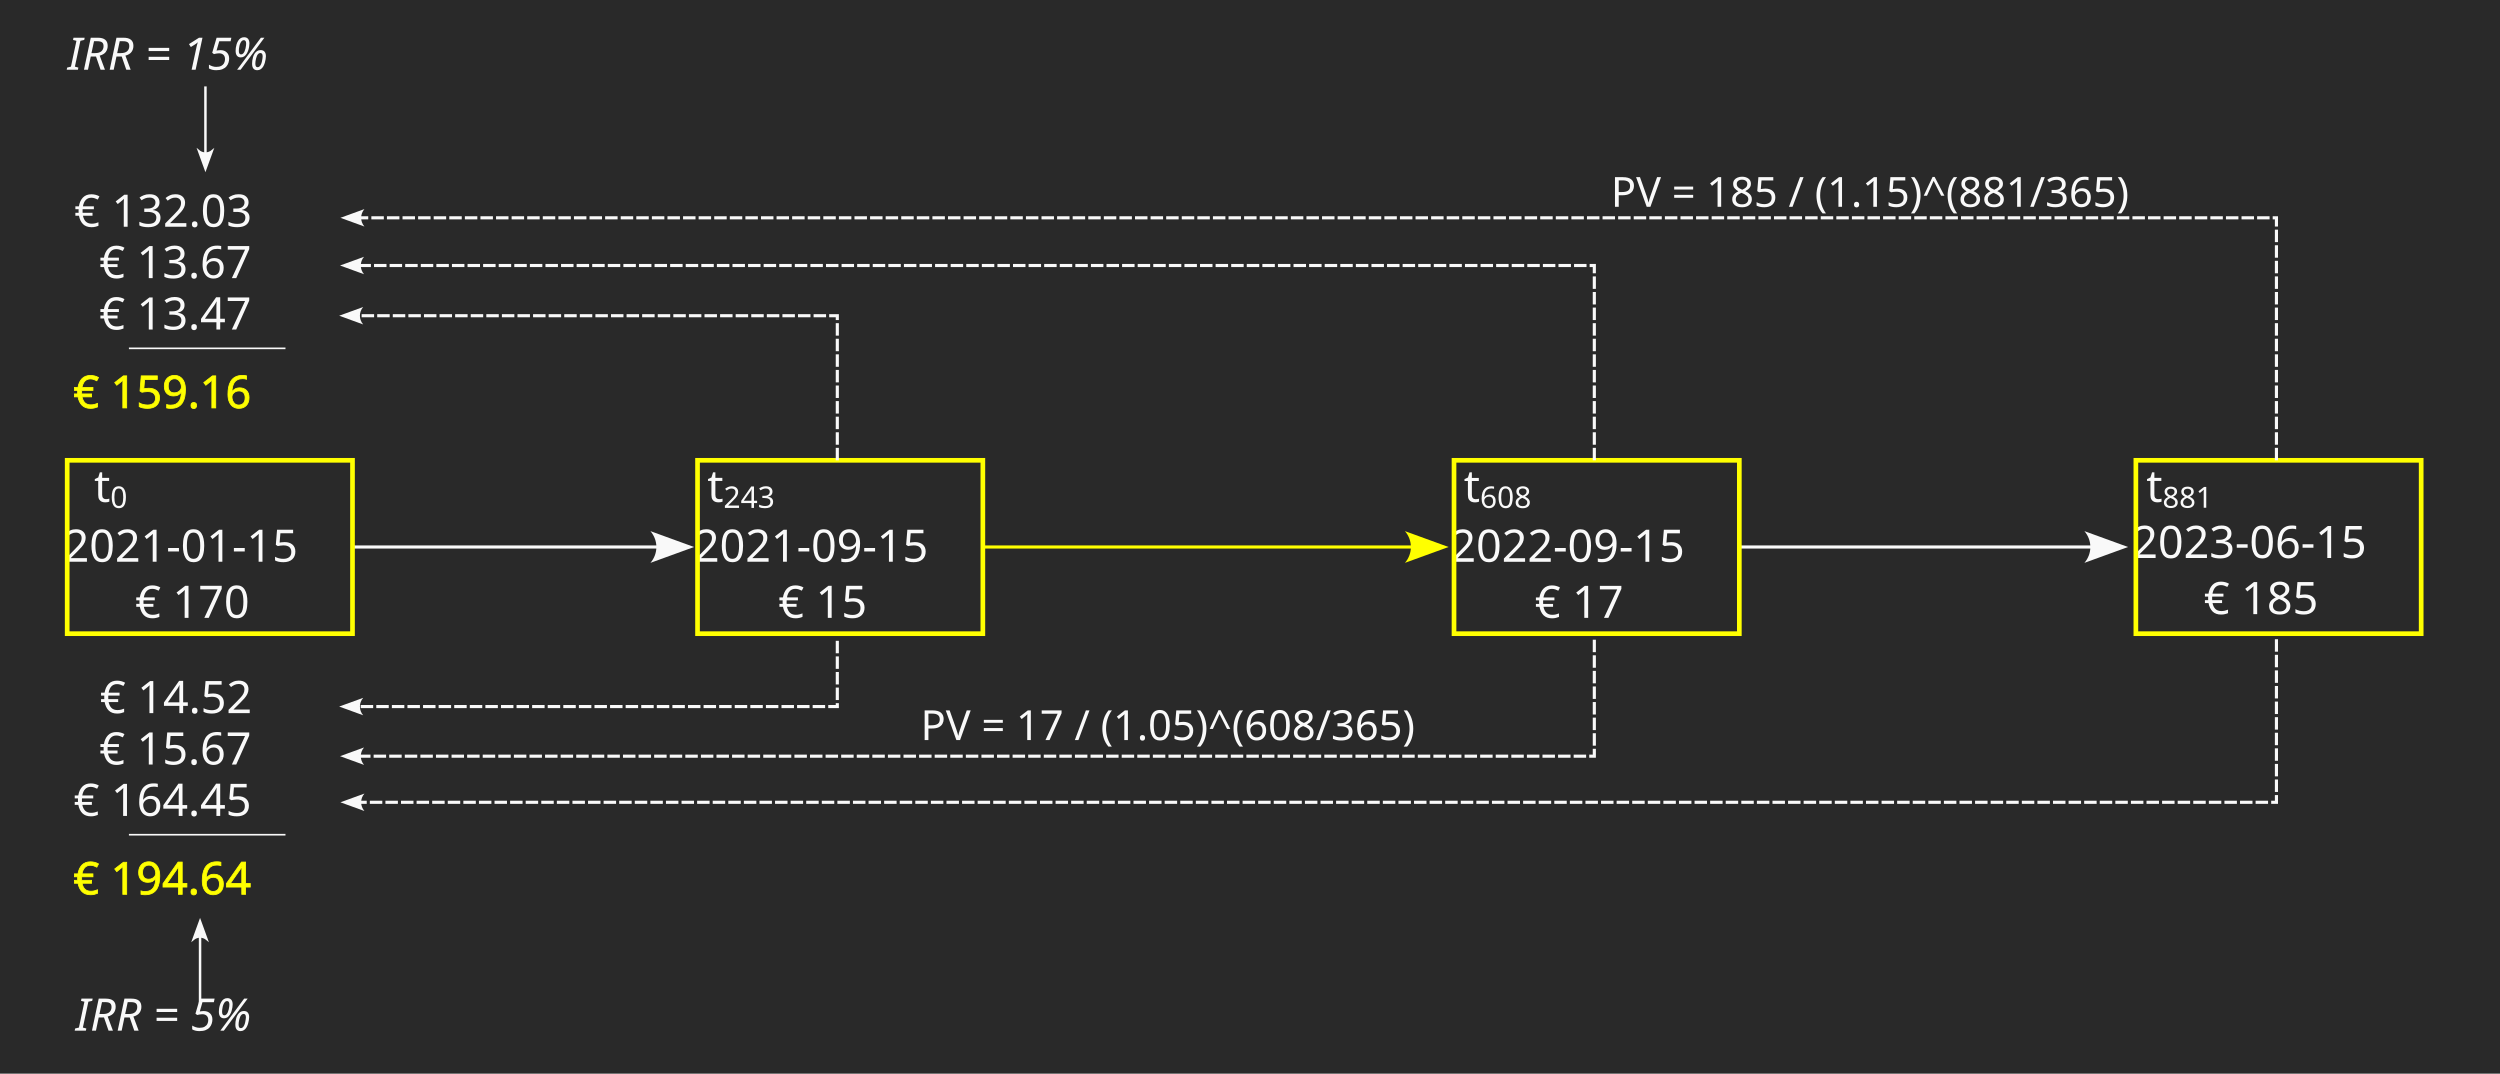
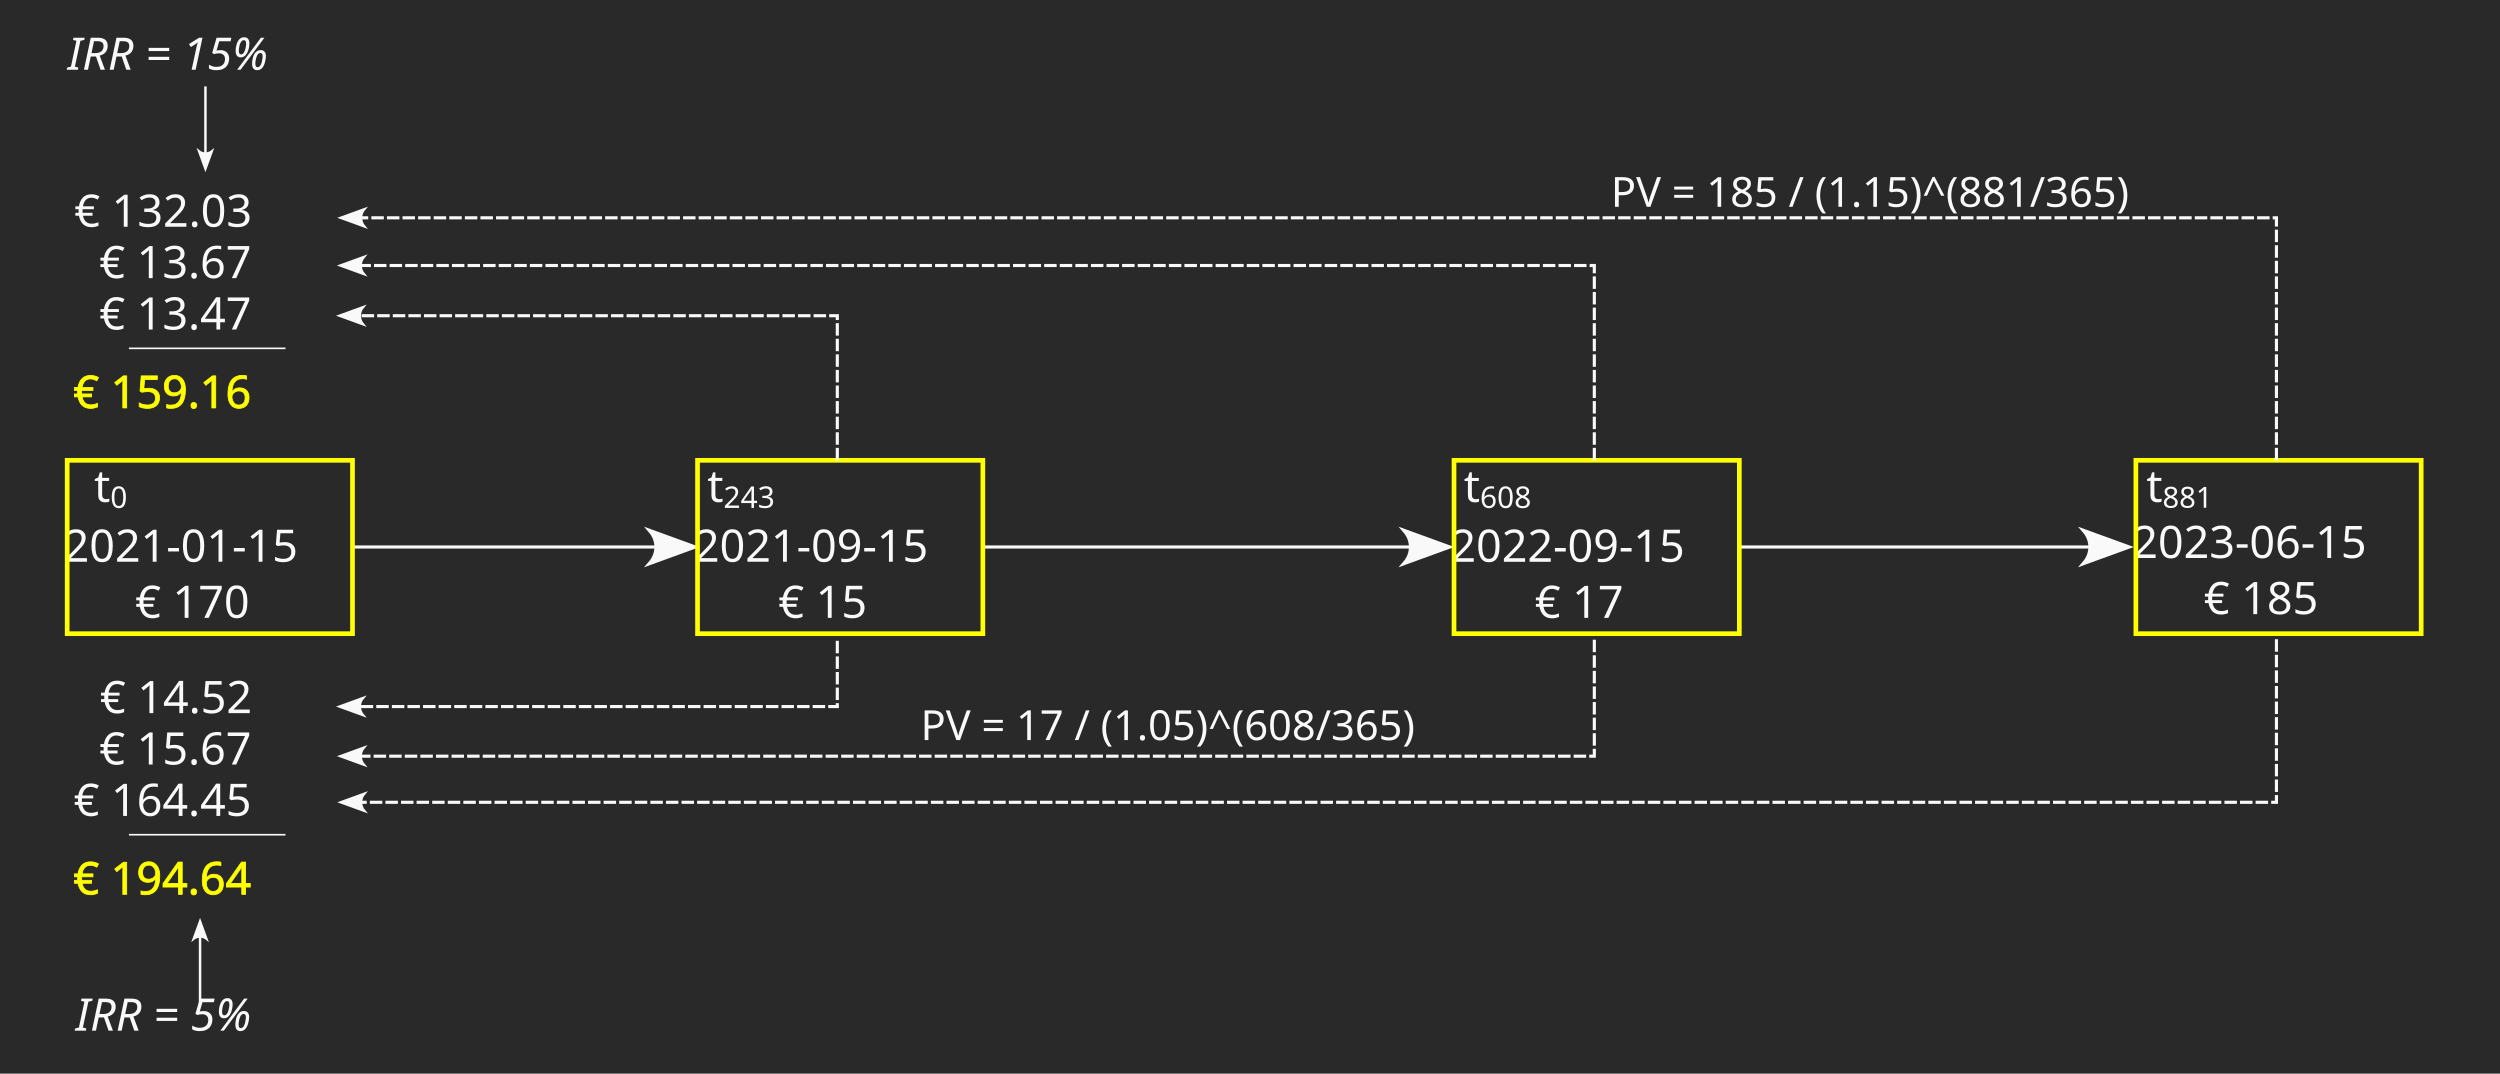
<svg xmlns="http://www.w3.org/2000/svg" width="802.063" height="344.455" viewBox="0 0 802.064 344.455" version="1.1" id="svg8">
  <defs id="defs2">
    <marker id="Arrow2-2-1-0" overflow="visible" markerHeight="10.182" markerWidth="14" orient="auto-start-reverse" preserveAspectRatio="xMidYMid" viewBox="0 0 7.7 5.6">
-       <path transform="scale(0.7)" d="M -2,-4 9,0 -2,4 c 2,-2.33 2,-5.66 0,-8 z" fill="context-stroke" fill-rule="evenodd" id="path3424" />
+       <path transform="scale(0.7)" d="M -2,-4 9,0 -2,4 c 2,-2.33 2,-5.66 0,-8 z" fill="context-stroke" fill-rule="evenodd" id="path3424" style="stroke-opacity:1.0;stroke:#f9f9f9;fill-opacity:1.0;fill:#f9f9f9" />
    </marker>
-     <marker id="Arrow2" overflow="visible" markerHeight="5.6" markerWidth="7.7" orient="auto-start-reverse" preserveAspectRatio="xMidYMid" viewBox="0 0 7.7 5.6">
-       <path transform="scale(0.7)" d="M -2,-4 9,0 -2,4 c 2,-2.33 2,-5.66 0,-8 z" fill="context-stroke" fill-rule="evenodd" id="path3421" />
+     <marker id="Arrow2" overflow="visible" markerHeight="5.6" markerWidth="7.7" orient="auto-start-reverse" preserveAspectRatio="xMidYMid" viewBox="0 0 7.7 5.6" refX="0.0" refY="0.0">
+       <path transform="scale(0.7)" d="M -2,-4 9,0 -2,4 c 2,-2.33 2,-5.66 0,-8 z" fill="context-stroke" fill-rule="evenodd" id="path3421" style="stroke-opacity:1.0;stroke:#f9f9f9;fill-opacity:1.0;fill:#f9f9f9" />
    </marker>
    <marker overflow="visible" markerHeight="5.6" markerWidth="7.7" orient="auto-start-reverse" preserveAspectRatio="xMidYMid" viewBox="0 0 7.7 5.6" id="Arrow2-2-1-0-77825">
      <path transform="scale(0.7)" d="M -2,-4 9,0 -2,4 c 2,-2.33 2,-5.66 0,-8 z" fill="context-stroke" fill-rule="evenodd" id="path8176" style="fill:#f9f9f9;fill-opacity:1;stroke:#f9f9f9;stroke-opacity:1" />
    </marker>
    <marker overflow="visible" markerHeight="5.6" markerWidth="7.7" orient="auto-start-reverse" preserveAspectRatio="xMidYMid" viewBox="0 0 7.7 5.6" id="Arrow2-2-1-0-73903">
      <path transform="scale(0.7)" d="M -2,-4 9,0 -2,4 c 2,-2.33 2,-5.66 0,-8 z" fill="context-stroke" fill-rule="evenodd" id="path8179" style="fill:#f9f9f9;fill-opacity:1;stroke:#f9f9f9;stroke-opacity:1" />
    </marker>
    <marker overflow="visible" markerHeight="5.6" markerWidth="7.7" orient="auto-start-reverse" preserveAspectRatio="xMidYMid" viewBox="0 0 7.7 5.6" id="Arrow2-2-1-0-778254820">
      <path transform="scale(0.7)" d="M -2,-4 9,0 -2,4 c 2,-2.33 2,-5.66 0,-8 z" fill="context-stroke" fill-rule="evenodd" id="path1" style="fill:#f9f9f9;fill-opacity:1.0;stroke:#f9f9f9;stroke-opacity:1.0" />
    </marker>
    <marker overflow="visible" markerHeight="5.6" markerWidth="7.7" orient="auto-start-reverse" preserveAspectRatio="xMidYMid" viewBox="0 0 7.7 5.6" id="Arrow2-2-1-0-739034416">
      <path transform="scale(0.7)" d="M -2,-4 9,0 -2,4 c 2,-2.33 2,-5.66 0,-8 z" fill="context-stroke" fill-rule="evenodd" id="path2" style="fill:#f9f9f9;fill-opacity:1.0;stroke:#f9f9f9;stroke-opacity:1.0" />
+     </marker>
+     <marker id="Arrow2-2-1-0-8" overflow="visible" markerHeight="10.182" markerWidth="14" orient="auto-start-reverse" preserveAspectRatio="xMidYMid" viewBox="0 0 7.7 5.6">
+       <path transform="scale(0.7)" d="M -2,-4 9,0 -2,4 c 2,-2.33 2,-5.66 0,-8 z" fill="context-stroke" fill-rule="evenodd" id="path3424-8" />
    </marker>
  </defs>
  <rect style="display:inline;fill:#292929;fill-opacity:1;stroke:none;stroke-width:3;stroke-dasharray:8, 2;stop-color:#000000" id="rect4054" width="802.064" height="344.455" x="0" y="0" />
  <path d="M 41.363,111.759 H 91.587" fill="none" stroke="#000000" stroke-width="0.529" id="path3541" style="stroke:#f9f9f9" />
  <text x="91.897" y="245.277" style="font-size:14.398px;line-height:125%;font-family:Calibri;font-variant-ligatures:normal;font-variant-caps:normal;font-variant-numeric:normal;font-variant-east-asian:normal;letter-spacing:0px;word-spacing:0px;fill:#f9f9f9;stroke-width:0.265" xml:space="preserve" id="text3545">
    <tspan x="91.897" y="245.277" font-family="Calibri" font-size="14.398px" text-align="end" text-anchor="end" style="font-variant-ligatures:normal;font-variant-caps:normal;font-variant-numeric:normal;font-variant-east-asian:normal;fill:#f9f9f9;stroke-width:0.265" id="tspan3543">€ 15.67</tspan>
  </text>
  <text x="91.897" y="261.762" style="font-size:14.398px;line-height:125%;font-family:Calibri;font-variant-ligatures:normal;font-variant-caps:normal;font-variant-numeric:normal;font-variant-east-asian:normal;letter-spacing:0px;word-spacing:0px;fill:#f9f9f9;stroke-width:0.265" xml:space="preserve" id="text3549">
    <tspan x="91.897" y="261.762" font-family="Calibri" font-size="14.398px" text-align="end" text-anchor="end" style="font-variant-ligatures:normal;font-variant-caps:normal;font-variant-numeric:normal;font-variant-east-asian:normal;fill:#f9f9f9;stroke-width:0.265" id="tspan3547">€ 164.45</tspan>
  </text>
  <text x="92.101" y="228.792" style="font-size:14.398px;line-height:125%;font-family:Calibri;font-variant-ligatures:normal;font-variant-caps:normal;font-variant-numeric:normal;font-variant-east-asian:normal;letter-spacing:0px;word-spacing:0px;fill:#f9f9f9;stroke-width:0.265" xml:space="preserve" id="text3553">
    <tspan x="92.101" y="228.792" font-family="Calibri" font-size="14.398px" text-align="end" text-anchor="end" style="font-variant-ligatures:normal;font-variant-caps:normal;font-variant-numeric:normal;font-variant-east-asian:normal;fill:#f9f9f9;stroke-width:0.265" id="tspan3551">€ 14.52</tspan>
  </text>
  <text x="91.798" y="286.918" fill="#d35400" font-family="Calibri" font-size="14.398px" letter-spacing="0px" stroke-width="0.265" word-spacing="0px" style="line-height:125%;font-variant-ligatures:normal;font-variant-caps:normal;font-variant-numeric:normal;font-variant-east-asian:normal;stroke:#ffff00;fill:#ffff00" xml:space="preserve" id="text3559">
    <tspan x="91.798" y="286.918" fill="#d35400" font-family="Calibri" font-size="14.398px" text-align="end" text-anchor="end" style="font-variant-ligatures:normal;font-variant-caps:normal;font-variant-numeric:normal;font-variant-east-asian:normal;stroke-width:0.265;stroke:#ffff00;fill:#ffff00" id="tspan3557">€ 194.64</tspan>
  </text>
  <path d="M 41.363,267.796 H 91.587" fill="none" stroke="#000000" stroke-width="0.529" id="path3561" style="stroke:#f9f9f9" />
  <text x="91.798" y="330.67" font-size="14.398px" font-style="italic" style="line-height:125%;font-family:Calibri;font-variant-ligatures:normal;font-variant-caps:normal;font-variant-numeric:normal;font-variant-east-asian:normal;letter-spacing:0px;word-spacing:0px;fill:#f9f9f9;stroke-width:0.265" xml:space="preserve" id="text3565">
    <tspan x="91.798" y="330.67" font-family="Calibri" font-size="14.398px" font-style="italic" text-align="end" text-anchor="end" style="font-variant-ligatures:normal;font-variant-caps:normal;font-variant-numeric:normal;font-variant-east-asian:normal;fill:#f9f9f9;stroke-width:0.265" id="tspan3563">IRR = 5%</tspan>
  </text>
  <text x="97.171" y="22.382" font-size="14.398px" font-style="italic" style="line-height:125%;font-family:Calibri;font-variant-ligatures:normal;font-variant-caps:normal;font-variant-numeric:normal;font-variant-east-asian:normal;letter-spacing:0px;word-spacing:0px;fill:#f9f9f9;stroke-width:0.265" xml:space="preserve" id="text3569">
    <tspan x="97.171" y="22.382" font-family="Calibri" font-size="14.398px" font-style="italic" text-align="end" text-anchor="end" style="font-variant-ligatures:normal;font-variant-caps:normal;font-variant-numeric:normal;font-variant-east-asian:normal;fill:#f9f9f9;stroke-width:0.265" id="tspan3567">IRR = 15%</tspan>
  </text>
  <text x="693.436" y="66.35" font-size="9.598px" style="line-height:125%;font-family:Calibri;font-variant-ligatures:normal;font-variant-caps:normal;font-variant-numeric:normal;font-variant-east-asian:normal;letter-spacing:0px;word-spacing:0px;fill:#f9f9f9;stroke-width:0.265;-inkscape-font-specification:'Calibri, Normal';font-weight:normal;font-style:normal;font-stretch:normal;font-variant:normal;font-size:13.333px" xml:space="preserve" id="text3573">
    <tspan x="693.436" y="66.35" font-family="Calibri" font-size="9.598px" text-align="end" text-anchor="end" style="font-variant-ligatures:normal;font-variant-caps:normal;font-variant-numeric:normal;font-variant-east-asian:normal;fill:#f9f9f9;stroke-width:0.265;-inkscape-font-specification:'Calibri, Normal';font-family:Calibri;font-weight:normal;font-style:normal;font-stretch:normal;font-variant:normal;font-size:13.333px" id="tspan3571">PV = 185 / (1.15)^(881/365)</tspan>
  </text>
  <text x="464.332" y="237.427" font-size="9.598px" style="line-height:125%;font-family:Calibri;font-variant-ligatures:normal;font-variant-caps:normal;font-variant-numeric:normal;font-variant-east-asian:normal;letter-spacing:0px;word-spacing:0px;fill:#f9f9f9;stroke-width:0.265;-inkscape-font-specification:'Calibri, Normal';font-weight:normal;font-style:normal;font-stretch:normal;font-variant:normal;font-size:13.333px" xml:space="preserve" id="text3577">
    <tspan x="464.332" y="237.427" font-family="Calibri" font-size="9.598px" text-align="end" text-anchor="end" style="font-variant-ligatures:normal;font-variant-caps:normal;font-variant-numeric:normal;font-variant-east-asian:normal;fill:#f9f9f9;stroke-width:0.265;-inkscape-font-specification:'Calibri, Normal';font-family:Calibri;font-weight:normal;font-style:normal;font-stretch:normal;font-variant:normal;font-size:13.333px" id="tspan3575">PV = 17 / (1.05)^(608/365)</tspan>
  </text>
  <path d="m 64.184,322.008 v -21.719" marker-end="url(#Arrow2-2-1-0-7)" stroke="#000000" stroke-width="0.794" id="path3457" style="fill:none;stroke:#f9f9f9;marker-end:url(#Arrow2-2-1-0-739034416)" />
  <path d="M 65.909,27.722 V 49.441" marker-end="url(#Arrow2-2-1-0-7)" stroke="#000000" stroke-width="0.794" id="path3459" style="fill:none;stroke:#f9f9f9;marker-end:url(#Arrow2-2-1-0-778254820)" />
  <path d="m 113.091,175.49 h 98.129" marker-end="url(#Arrow2-2-1-0)" stroke="#000000" stroke-width="0.794" id="path3435" style="fill:none;stroke:#f9f9f9;stroke-width:1;stroke-dasharray:none" />
-   <path d="m 315.428,175.49 h 137.857" marker-end="url(#Arrow2-2-1-0)" stroke="#000000" stroke-width="0.794" id="path3439" style="fill:none;stroke:#ffff00;stroke-width:1;stroke-dasharray:none" />
+   <path d="m 315.428,175.49 h 137.857" marker-end="url(#Arrow2-2-1-0)" stroke="#000000" stroke-width="0.794" id="path3439" style="fill:none;stroke:#f9f9f9;stroke-width:1;stroke-dasharray:none;font-variation-settings:normal;opacity:1;vector-effect:none;fill-opacity:1;stroke-linecap:butt;stroke-linejoin:miter;stroke-miterlimit:4;stroke-dashoffset:0;stroke-opacity:1;-inkscape-stroke:none;marker-end:url(#Arrow2-2-1-0);stop-color:#000000;stop-opacity:1" />
  <path d="m 558.008,175.49 113.268,0" marker-end="url(#Arrow2-2-1-0)" stroke="#000000" stroke-width="0.794" id="path3441" style="fill:none;stroke:#f9f9f9;stroke-width:1;stroke-dasharray:none" />
  <text x="109.422" y="161.032" style="font-size:14.398px;line-height:125%;font-family:Calibri;font-variant-ligatures:normal;font-variant-caps:normal;font-variant-numeric:normal;font-variant-east-asian:normal;letter-spacing:0px;word-spacing:0px;text-anchor:middle;fill:#f9f9f9;stroke-width:0.265" xml:space="preserve" id="text3473">
    <tspan x="67.345" y="161.032" text-align="center" style="font-variant-ligatures:normal;font-variant-caps:normal;font-variant-numeric:normal;font-variant-east-asian:normal;fill:#f9f9f9;stroke-width:0.265" id="tspan3467">
      <tspan x="67.345" y="161.032" font-family="Calibri" font-size="14.398px" stroke-width="0.265" text-align="center" text-anchor="middle" style="font-variant-ligatures:normal;font-variant-caps:normal;font-variant-numeric:normal;font-variant-east-asian:normal;fill:#f9f9f9" id="tspan3465">t<tspan baseline-shift="sub" font-family="Calibri" font-size="9.598px" style="font-variant-ligatures:normal;font-variant-caps:normal;font-variant-numeric:normal;font-variant-east-asian:normal;fill:#f9f9f9;stroke-width:0.265" id="tspan3463">0</tspan>
      </tspan>
    </tspan>
    <tspan x="67.345" y="180.229" text-align="center" style="font-variant-ligatures:normal;font-variant-caps:normal;font-variant-numeric:normal;font-variant-east-asian:normal;fill:#f9f9f9;stroke-width:0.265" id="tspan3469">2021-01-15</tspan>
    <tspan x="67.345" y="198.227" text-align="center" style="font-variant-ligatures:normal;font-variant-caps:normal;font-variant-numeric:normal;font-variant-east-asian:normal;fill:#f9f9f9;stroke-width:0.265" id="tspan3471">€ 170</tspan>
  </text>
  <text x="311.646" y="161.032" style="font-size:14.398px;line-height:125%;font-family:Calibri;font-variant-ligatures:normal;font-variant-caps:normal;font-variant-numeric:normal;font-variant-east-asian:normal;letter-spacing:0px;word-spacing:0px;text-anchor:middle;fill:#f9f9f9;stroke-width:0.265" xml:space="preserve" id="text3485">
    <tspan x="269.568" y="161.032" text-align="center" style="font-variant-ligatures:normal;font-variant-caps:normal;font-variant-numeric:normal;font-variant-east-asian:normal;fill:#f9f9f9;stroke-width:0.265" id="tspan3479">
      <tspan x="269.568" y="161.032" font-family="Calibri" font-size="14.398px" stroke-width="0.265" text-align="center" text-anchor="middle" style="font-variant-ligatures:normal;font-variant-caps:normal;font-variant-numeric:normal;font-variant-east-asian:normal;fill:#f9f9f9" id="tspan3477">t<tspan baseline-shift="sub" font-family="Calibri" font-size="9.598px" style="font-variant-ligatures:normal;font-variant-caps:normal;font-variant-numeric:normal;font-variant-east-asian:normal;fill:#f9f9f9;stroke-width:0.265" id="tspan3475">243</tspan>
      </tspan>
    </tspan>
    <tspan x="269.568" y="180.229" text-align="center" style="font-variant-ligatures:normal;font-variant-caps:normal;font-variant-numeric:normal;font-variant-east-asian:normal;fill:#f9f9f9;stroke-width:0.265" id="tspan3481">2021-09-15</tspan>
    <tspan x="269.568" y="198.227" text-align="center" style="font-variant-ligatures:normal;font-variant-caps:normal;font-variant-numeric:normal;font-variant-east-asian:normal;fill:#f9f9f9;stroke-width:0.265" id="tspan3483">€ 15</tspan>
  </text>
  <text x="554.347" y="161.043" style="font-size:14.398px;line-height:125%;font-family:Calibri;font-variant-ligatures:normal;font-variant-caps:normal;font-variant-numeric:normal;font-variant-east-asian:normal;letter-spacing:0px;word-spacing:0px;text-anchor:middle;fill:#f9f9f9;stroke-width:0.265" xml:space="preserve" id="text3497">
    <tspan x="512.269" y="161.043" text-align="center" style="font-variant-ligatures:normal;font-variant-caps:normal;font-variant-numeric:normal;font-variant-east-asian:normal;fill:#f9f9f9;stroke-width:0.265" id="tspan3491">
      <tspan x="512.269" y="161.043" font-family="Calibri" font-size="14.398px" stroke-width="0.265" text-align="center" text-anchor="middle" style="font-variant-ligatures:normal;font-variant-caps:normal;font-variant-numeric:normal;font-variant-east-asian:normal;fill:#f9f9f9" id="tspan3489">t<tspan baseline-shift="sub" font-family="Calibri" font-size="9.598px" style="font-variant-ligatures:normal;font-variant-caps:normal;font-variant-numeric:normal;font-variant-east-asian:normal;fill:#f9f9f9;stroke-width:0.265" id="tspan3487">608</tspan>
      </tspan>
    </tspan>
    <tspan x="512.269" y="180.24" text-align="center" style="font-variant-ligatures:normal;font-variant-caps:normal;font-variant-numeric:normal;font-variant-east-asian:normal;fill:#f9f9f9;stroke-width:0.265" id="tspan3493">2022-09-15</tspan>
    <tspan x="512.269" y="198.237" text-align="center" style="font-variant-ligatures:normal;font-variant-caps:normal;font-variant-numeric:normal;font-variant-east-asian:normal;fill:#f9f9f9;stroke-width:0.265" id="tspan3495">€ 17</tspan>
  </text>
  <rect x="21.555" y="147.68" width="91.536" height="55.619" rx="45.768" ry="0" stop-color="#000000" id="rect3501" style="fill:none;stroke:#ffff00;stroke-width:1.5;stroke-dasharray:none" />
  <rect x="223.787" y="147.68" width="91.536" height="55.619" rx="45.768" ry="0" stop-color="#000000" id="rect3503" style="fill:none;stroke:#ffff00;stroke-width:1.5;stroke-dasharray:none" />
  <rect x="466.486" y="147.68" width="91.536" height="55.619" rx="45.768" ry="0" stop-color="#000000" id="rect3505" style="fill:none;stroke:#ffff00;stroke-width:1.5;stroke-dasharray:none" />
  <text x="773.109" y="161.032" dominant-baseline="auto" fill="#000000" font-family="Calibri" font-size="14.398px" letter-spacing="0px" stop-color="#000000" stroke-width="0.265" text-anchor="middle" word-spacing="0px" style="line-height:125%;font-variant-ligatures:normal;font-variant-position:normal;font-variant-caps:normal;font-variant-numeric:normal;font-variant-alternates:normal;font-variant-east-asian:normal;font-feature-settings:normal;font-variation-settings:normal;text-indent:0;text-decoration-line:none;text-decoration-style:solid;text-decoration-color:#000000;text-transform:none;text-orientation:mixed;white-space:normal;fill:#f9f9f9;-inkscape-stroke:none" xml:space="preserve" id="text3519">
    <tspan x="731.031" y="161.032" dominant-baseline="auto" stop-color="#000000" style="line-height:125%;font-variant-ligatures:normal;font-variant-position:normal;font-variant-caps:normal;font-variant-numeric:normal;font-variant-alternates:normal;font-variant-east-asian:normal;font-feature-settings:normal;font-variation-settings:normal;text-indent:0;text-decoration-line:none;text-decoration-style:solid;text-decoration-color:#000000;text-transform:none;text-orientation:mixed;white-space:normal;fill:#f9f9f9;stroke-width:0.265;-inkscape-stroke:none" id="tspan3513">
      <tspan x="731.031" y="161.032" dominant-baseline="auto" fill="#000000" font-family="Calibri" font-size="14.398px" letter-spacing="0px" stop-color="#000000" stroke-width="0.265" text-anchor="middle" word-spacing="0px" style="line-height:125%;font-variant-ligatures:normal;font-variant-position:normal;font-variant-caps:normal;font-variant-numeric:normal;font-variant-alternates:normal;font-variant-east-asian:normal;font-feature-settings:normal;font-variation-settings:normal;text-indent:0;text-decoration-line:none;text-decoration-style:solid;text-decoration-color:#000000;text-transform:none;text-orientation:mixed;white-space:normal;fill:#f9f9f9;-inkscape-stroke:none" id="tspan3511">t<tspan baseline-shift="sub" dominant-baseline="auto" fill="#000000" font-family="Calibri" font-size="9.358px" letter-spacing="0px" stop-color="#000000" stroke-width="0.265" word-spacing="0px" style="line-height:125%;font-variant-ligatures:normal;font-variant-position:normal;font-variant-caps:normal;font-variant-numeric:normal;font-variant-alternates:normal;font-variant-east-asian:normal;font-feature-settings:normal;font-variation-settings:normal;text-indent:0;text-decoration-line:none;text-decoration-style:solid;text-decoration-color:#000000;text-transform:none;text-orientation:mixed;white-space:normal;fill:#f9f9f9;-inkscape-stroke:none" id="tspan3509">881</tspan>
      </tspan>
    </tspan>
    <tspan x="731.031" y="179.03" dominant-baseline="auto" stop-color="#000000" style="line-height:125%;font-variant-ligatures:normal;font-variant-position:normal;font-variant-caps:normal;font-variant-numeric:normal;font-variant-alternates:normal;font-variant-east-asian:normal;font-feature-settings:normal;font-variation-settings:normal;text-indent:0;text-decoration-line:none;text-decoration-style:solid;text-decoration-color:#000000;text-transform:none;text-orientation:mixed;white-space:normal;fill:#f9f9f9;stroke-width:0.265;-inkscape-stroke:none" id="tspan3515">2023-06-15</tspan>
    <tspan x="731.031" y="197.027" dominant-baseline="auto" stop-color="#000000" style="line-height:125%;font-variant-ligatures:normal;font-variant-position:normal;font-variant-caps:normal;font-variant-numeric:normal;font-variant-alternates:normal;font-variant-east-asian:normal;font-feature-settings:normal;font-variation-settings:normal;text-indent:0;text-decoration-line:none;text-decoration-style:solid;text-decoration-color:#000000;text-transform:none;text-orientation:mixed;white-space:normal;fill:#f9f9f9;stroke-width:0.265;-inkscape-stroke:none" id="tspan3517">€ 185</tspan>
  </text>
  <rect x="685.241" y="147.68" width="91.536" height="55.619" rx="45.768" ry="0" fill="none" stop-color="#000000" stroke="#d45500" stroke-width="0.794" id="rect3521" style="stroke:#ffff00;stroke-width:1.5;stroke-dasharray:none" />
  <path d="M 268.63,147.68 V 101.291 H 115.117" marker-end="url(#Arrow2)" stroke="#1a1a1a" stroke-dasharray="3.175, 0.794" stroke-width="0.794" id="path3437" style="fill:none;stroke:#f9f9f9;stroke-width:1;stroke-linecap:butt;stroke-dasharray:4, 1;stroke-dashoffset:0" />
  <path d="M 511.499,147.68 V 85.181 h -396.103" marker-end="url(#Arrow2)" stroke-dasharray="3.175, 0.794" id="path3443" style="fill:none;stroke:#f9f9f9;stroke-width:1;stroke-linecap:butt;stroke-dasharray:4, 1;stroke-dashoffset:0" />
-   <path d="M 730.339,147.68 V 69.879 H 115.515" marker-end="url(#Arrow2)" stroke-dasharray="3.175, 0.794" id="path3445" style="fill:none;stroke:#f9f9f9;stroke-width:1;stroke-linecap:butt;stroke-dasharray:4, 1;stroke-dashoffset:0" />
+   <path d="M 730.339,147.68 V 69.879 H 115.515" marker-end="url(#Arrow2)" stroke-dasharray="3.175, 0.794" id="path3445" style="fill:none;stroke:#f9f9f9;stroke-width:1;stroke-linecap:butt;stroke-dasharray:4, 1;stroke-dashoffset:0;marker-end:url(#Arrow2)" />
  <path d="m 268.63,205.59 v 21.092 H 115.117" marker-end="url(#Arrow2)" stroke-dasharray="3.175, 0.794" id="path3447" style="fill:none;stroke:#f9f9f9;stroke-width:1;stroke-linecap:butt;stroke-dasharray:4, 1;stroke-dashoffset:0" />
  <path d="M 511.499,205.233 V 242.602 H 115.396" marker-end="url(#Arrow2)" stroke-dasharray="3.175, 0.794" stroke-width="0.794" id="path3451" style="fill:none;stroke:#f9f9f9;stroke-width:1;stroke-linecap:butt;stroke-dasharray:4, 1;stroke-dashoffset:0" />
  <path d="m 730.339,205.08 v 52.315 H 115.515" marker-end="url(#Arrow2)" stroke-dasharray="3.175, 0.794" stroke-width="0.794" id="path3453" style="fill:none;stroke:#f9f9f9;stroke-width:1;stroke-dasharray:4, 1;stroke-dashoffset:0" />
  <text x="91.798" y="130.876" dominant-baseline="auto" fill="#d35400" fill-opacity="0.993" font-family="Calibri" font-size="14.398px" letter-spacing="0px" stop-color="#000000" stroke-width="0.265" text-align="end" word-spacing="0px" style="line-height:125%;font-variant-ligatures:normal;font-variant-position:normal;font-variant-caps:normal;font-variant-numeric:normal;font-variant-alternates:normal;font-variant-east-asian:normal;font-feature-settings:normal;font-variation-settings:normal;text-indent:0;text-decoration-line:none;text-decoration-style:solid;text-decoration-color:#000000;text-transform:none;text-orientation:mixed;white-space:normal;-inkscape-stroke:none;stroke:#ffff00;fill:#ffff00" xml:space="preserve" id="text3539">
    <tspan x="91.798" y="130.876" dominant-baseline="auto" fill="#d35400" fill-opacity="0.993" font-family="Calibri" font-size="14.398px" letter-spacing="0px" stop-color="#000000" stroke-width="0.265" text-align="end" text-anchor="end" word-spacing="0px" style="line-height:125%;font-variant-ligatures:normal;font-variant-position:normal;font-variant-caps:normal;font-variant-numeric:normal;font-variant-alternates:normal;font-variant-east-asian:normal;font-feature-settings:normal;font-variation-settings:normal;text-indent:0;text-decoration-line:none;text-decoration-style:solid;text-decoration-color:#000000;text-transform:none;text-orientation:mixed;white-space:normal;-inkscape-stroke:none;stroke:#ffff00;fill:#ffff00" id="tspan3537">€ 159.16</tspan>
  </text>
  <text x="91.897" y="89.235" style="font-size:14.398px;line-height:125%;font-family:Calibri;font-variant-ligatures:normal;font-variant-caps:normal;font-variant-numeric:normal;font-variant-east-asian:normal;letter-spacing:0px;word-spacing:0px;fill:#f9f9f9;stroke-width:0.265" xml:space="preserve" id="text3525">
    <tspan x="91.897" y="89.235" font-family="Calibri" font-size="14.398px" text-align="end" text-anchor="end" style="font-variant-ligatures:normal;font-variant-caps:normal;font-variant-numeric:normal;font-variant-east-asian:normal;fill:#f9f9f9;stroke-width:0.265" id="tspan3523">€ 13.67</tspan>
  </text>
  <text x="91.897" y="105.72" style="font-size:14.398px;line-height:125%;font-family:Calibri;font-variant-ligatures:normal;font-variant-caps:normal;font-variant-numeric:normal;font-variant-east-asian:normal;letter-spacing:0px;word-spacing:0px;fill:#f9f9f9;stroke-width:0.265" xml:space="preserve" id="text3529">
    <tspan x="91.897" y="105.72" font-family="Calibri" font-size="14.398px" text-align="end" text-anchor="end" style="font-variant-ligatures:normal;font-variant-caps:normal;font-variant-numeric:normal;font-variant-east-asian:normal;fill:#f9f9f9;stroke-width:0.265" id="tspan3527">€ 13.47</tspan>
  </text>
  <text x="92.101" y="72.75" style="font-size:14.398px;line-height:125%;font-family:Calibri;font-variant-ligatures:normal;font-variant-caps:normal;font-variant-numeric:normal;font-variant-east-asian:normal;letter-spacing:0px;word-spacing:0px;fill:#f9f9f9;stroke-width:0.265" xml:space="preserve" id="text3533">
    <tspan x="92.101" y="72.75" font-family="Calibri" font-size="14.398px" text-align="end" text-anchor="end" style="font-variant-ligatures:normal;font-variant-caps:normal;font-variant-numeric:normal;font-variant-east-asian:normal;fill:#f9f9f9;stroke-width:0.265" id="tspan3531">€ 132.03</tspan>
  </text>
</svg>
